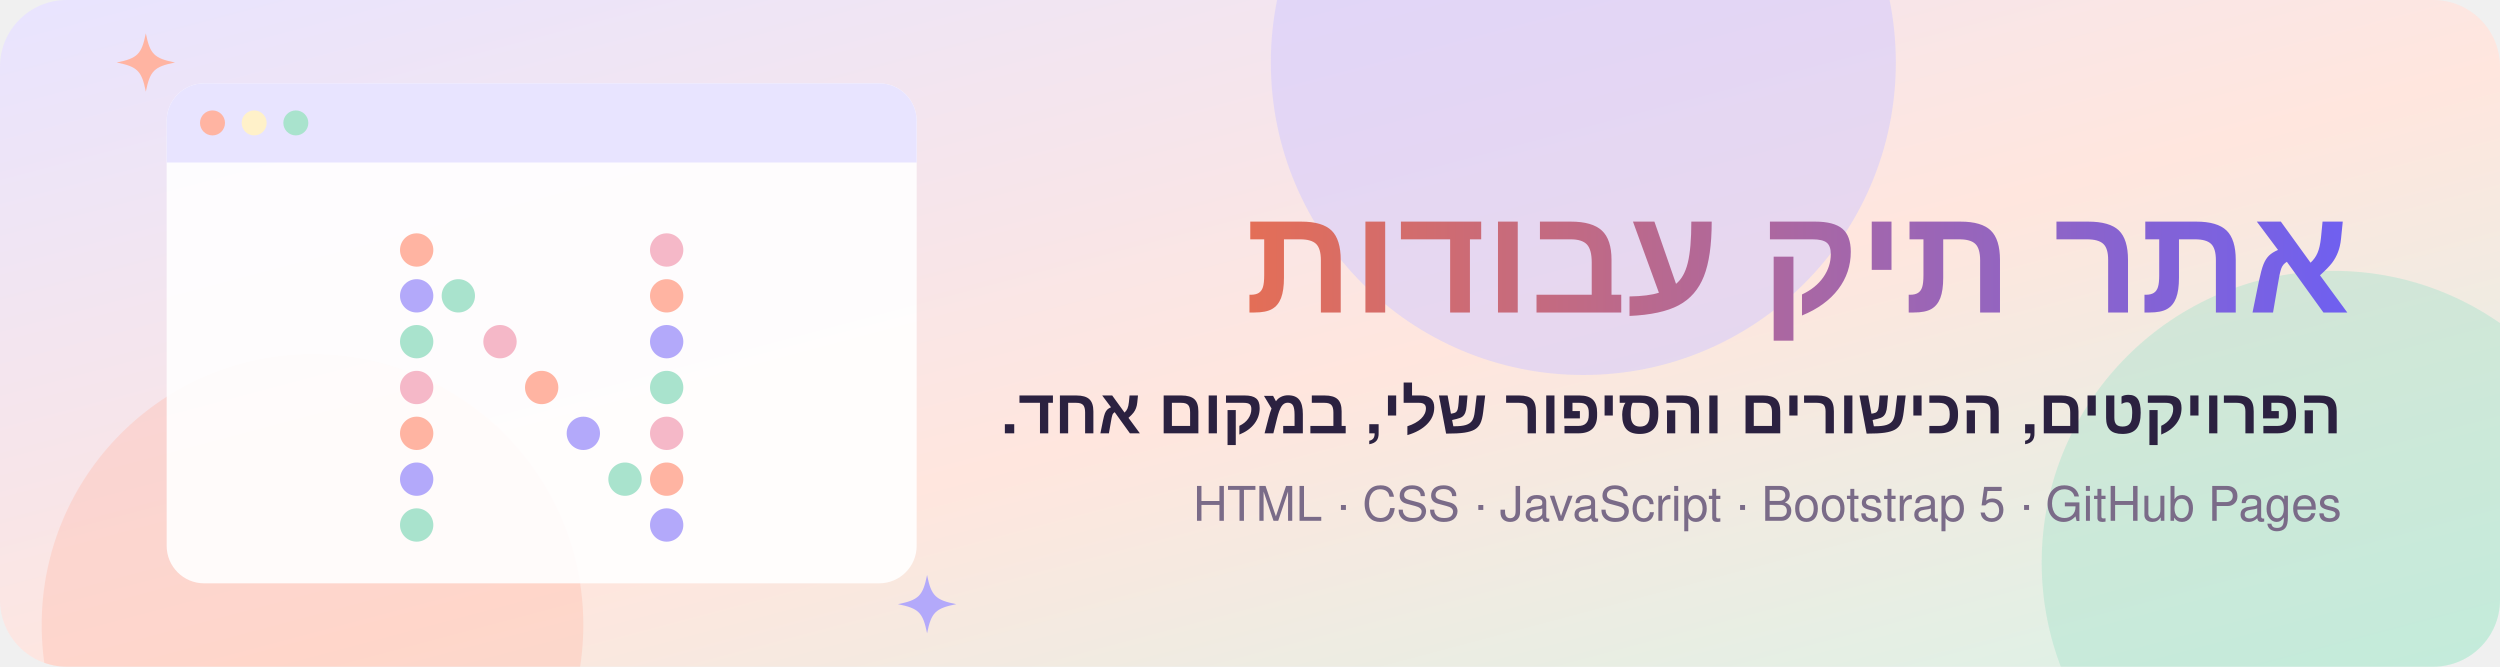
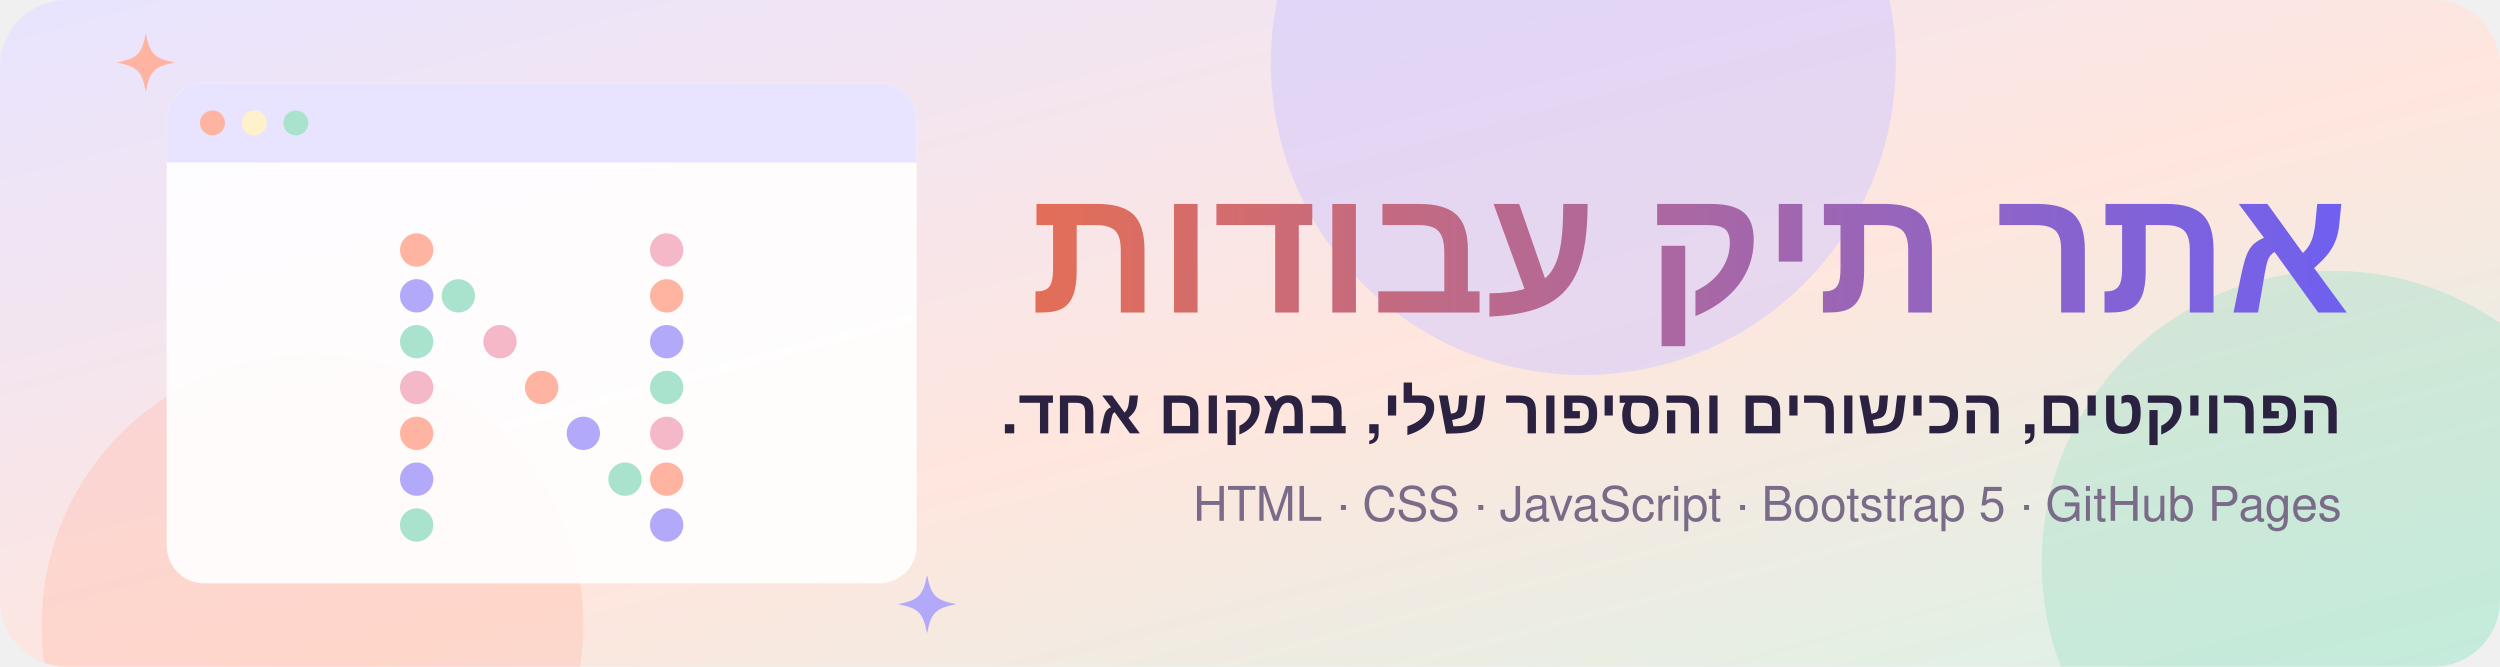
<svg xmlns="http://www.w3.org/2000/svg" viewBox="0 0 1200 320" width="1200" height="320" role="img" aria-label="אתר תיק עבודות: הפרויקטים, הכישורים והסיפור שלי, במקום אחד.">
  <defs>
    <linearGradient id="bg" x1="0" y1="0" x2="1" y2="1">
      <stop offset="0" stop-color="#E8E4FF" />
      <stop offset=".55" stop-color="#FFE6DE" />
      <stop offset="1" stop-color="#D9F3E7" />
    </linearGradient>
    <linearGradient id="t" x1="0" y1="0" x2="1" y2="0">
      <stop offset="0" stop-color="#E36E57" />
      <stop offset="1" stop-color="#6F60F0" />
    </linearGradient>
    <clipPath id="c">
      <rect width="1200" height="320" rx="32" />
    </clipPath>
    <path id="s" d="M0-14C2-4 4-2 14 0 4 2 2 4 0 14-2 4-4 2-14 0-4-2-2-4 0-14Z" />
    <path id="pin" d="M0 0C-5-9-22-20-22-37a22 22 0 0 1 44 0C22-20 5-9 0 0Z" />
  </defs>
  <style>
.blob{animation:drift 11s ease-in-out infinite alternate}.b2{animation-duration:14s;animation-direction:alternate-reverse}.b3{animation-duration:17s}
.bob{animation:bob 3.4s ease-in-out infinite}.d1{animation-delay:-.9s}.d2{animation-delay:-1.8s}.d3{animation-delay:-2.6s}
.walk{stroke-dasharray:3 15;animation:walk 3s linear infinite}
.tw{animation:tw 3.2s ease-in-out infinite}.t2{animation-delay:-1s}.t3{animation-delay:-2s}
.rise{animation:rise .9s ease-out both}.r2{animation-delay:.2s}
@keyframes drift{to{transform:translate(40px,-20px) scale(1.12)}}
@keyframes bob{0%,100%{transform:translateY(0)}50%{transform:translateY(-10px)}}
@keyframes walk{to{stroke-dashoffset:-54}}
@keyframes tw{0%,100%{opacity:.35}50%{opacity:1}}
@keyframes rise{from{opacity:0;transform:translateY(16px)}}
@media (prefers-reduced-motion:reduce){*{animation:none!important}}
</style>
  <g clip-path="url(#c)">
    <rect width="1200" height="320" fill="url(#bg)" />
    <circle class="blob" cx="150" cy="300" r="130" fill="#FFB4A2" opacity=".32" />
    <circle class="blob b2" cx="760" cy="30" r="150" fill="#CFC8FF" opacity=".5" />
    <circle class="blob b3" cx="1120" cy="270" r="140" fill="#A9E3CD" opacity=".45" />
    <g transform="translate(60 0)">
      <g transform="translate(20 40)">
        <g class="bob">
          <rect width="360" height="240" rx="18" fill="#fff" opacity=".9" />
          <path d="M0 18a18 18 0 0 1 18-18h324a18 18 0 0 1 18 18v20H0z" fill="#E8E4FF" />
          <circle cx="22" cy="19" r="6" fill="#FFB4A2" />
          <circle cx="42" cy="19" r="6" fill="#FFF1C9" />
          <circle cx="62" cy="19" r="6" fill="#A9E3CD" />
          <circle class="tw" cx="120" cy="80" r="8" fill="#FFB4A2" />
          <circle class="tw t2" cx="120" cy="102" r="8" fill="#B3A9FA" />
          <circle class="tw t3" cx="120" cy="124" r="8" fill="#A9E3CD" />
          <circle class="tw" cx="120" cy="146" r="8" fill="#F5B8C8" />
          <circle class="tw t2" cx="120" cy="168" r="8" fill="#FFB4A2" />
          <circle class="tw t3" cx="120" cy="190" r="8" fill="#B3A9FA" />
          <circle class="tw" cx="120" cy="212" r="8" fill="#A9E3CD" />
          <circle class="tw t2" cx="240" cy="80" r="8" fill="#F5B8C8" />
          <circle class="tw t3" cx="240" cy="102" r="8" fill="#FFB4A2" />
          <circle class="tw" cx="240" cy="124" r="8" fill="#B3A9FA" />
          <circle class="tw t2" cx="240" cy="146" r="8" fill="#A9E3CD" />
          <circle class="tw t3" cx="240" cy="168" r="8" fill="#F5B8C8" />
          <circle class="tw" cx="240" cy="190" r="8" fill="#FFB4A2" />
          <circle class="tw t2" cx="240" cy="212" r="8" fill="#B3A9FA" />
          <circle class="tw t3" cx="140" cy="102" r="8" fill="#A9E3CD" />
          <circle class="tw" cx="160" cy="124" r="8" fill="#F5B8C8" />
          <circle class="tw t2" cx="180" cy="146" r="8" fill="#FFB4A2" />
          <circle class="tw t3" cx="200" cy="168" r="8" fill="#B3A9FA" />
          <circle class="tw" cx="220" cy="190" r="8" fill="#A9E3CD" />
        </g>
      </g>
      <use class="tw" href="#s" x="10" y="30" fill="#FFB4A2" />
      <use class="tw t2" href="#s" x="385" y="290" fill="#B3A9FA" />
    </g>
    <g font-family="-apple-system,BlinkMacSystemFont,'Segoe UI',Helvetica,Arial,sans-serif" direction="rtl" text-anchor="start">
-       <text class="rise" x="1128" y="150" font-size="72" font-weight="800" fill="url(#t)" direction="ltr" text-anchor="end">אתר תיק עבודות</text>
+       <text class="rise" x="1128" y="150" font-size="86" font-weight="800" fill="url(#t)" direction="ltr" text-anchor="end">אתר תיק עבודות</text>
      <text class="rise r2" x="1124" y="208" font-size="30" font-weight="700" fill="#2B2140">הפרויקטים, הכישורים והסיפור שלי, במקום אחד.</text>
      <text class="rise r2" x="1124" y="250" font-size="23" fill="#7A6B88">HTML · CSS · JavaScript · Bootstrap 5 · GitHub Pages</text>
    </g>
  </g>
</svg>
